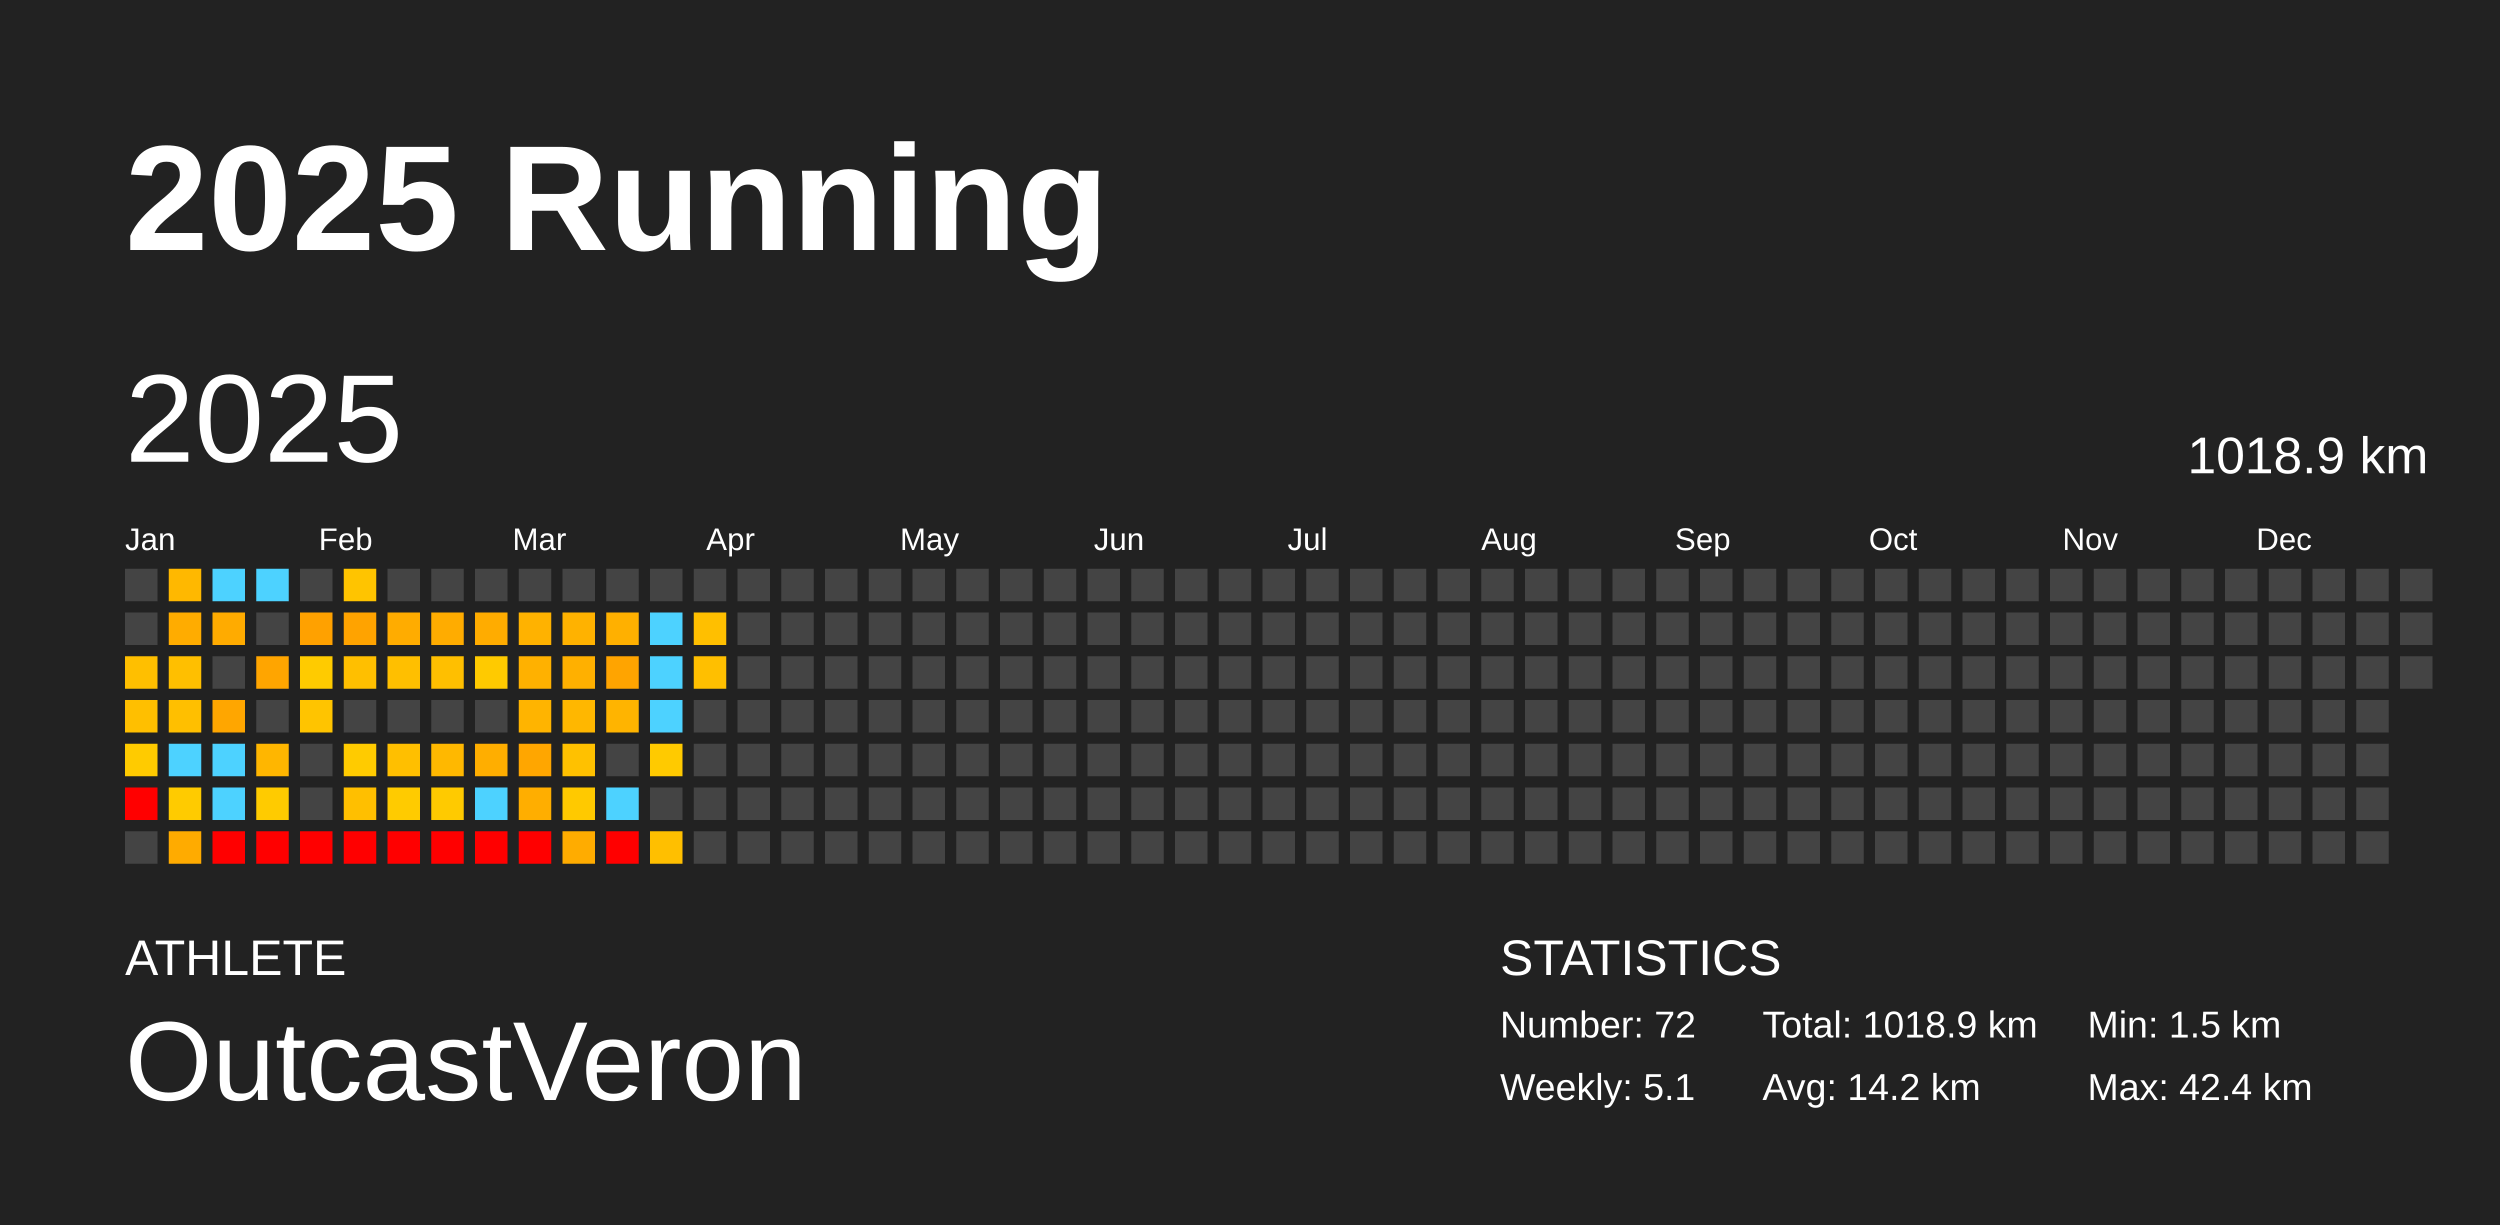
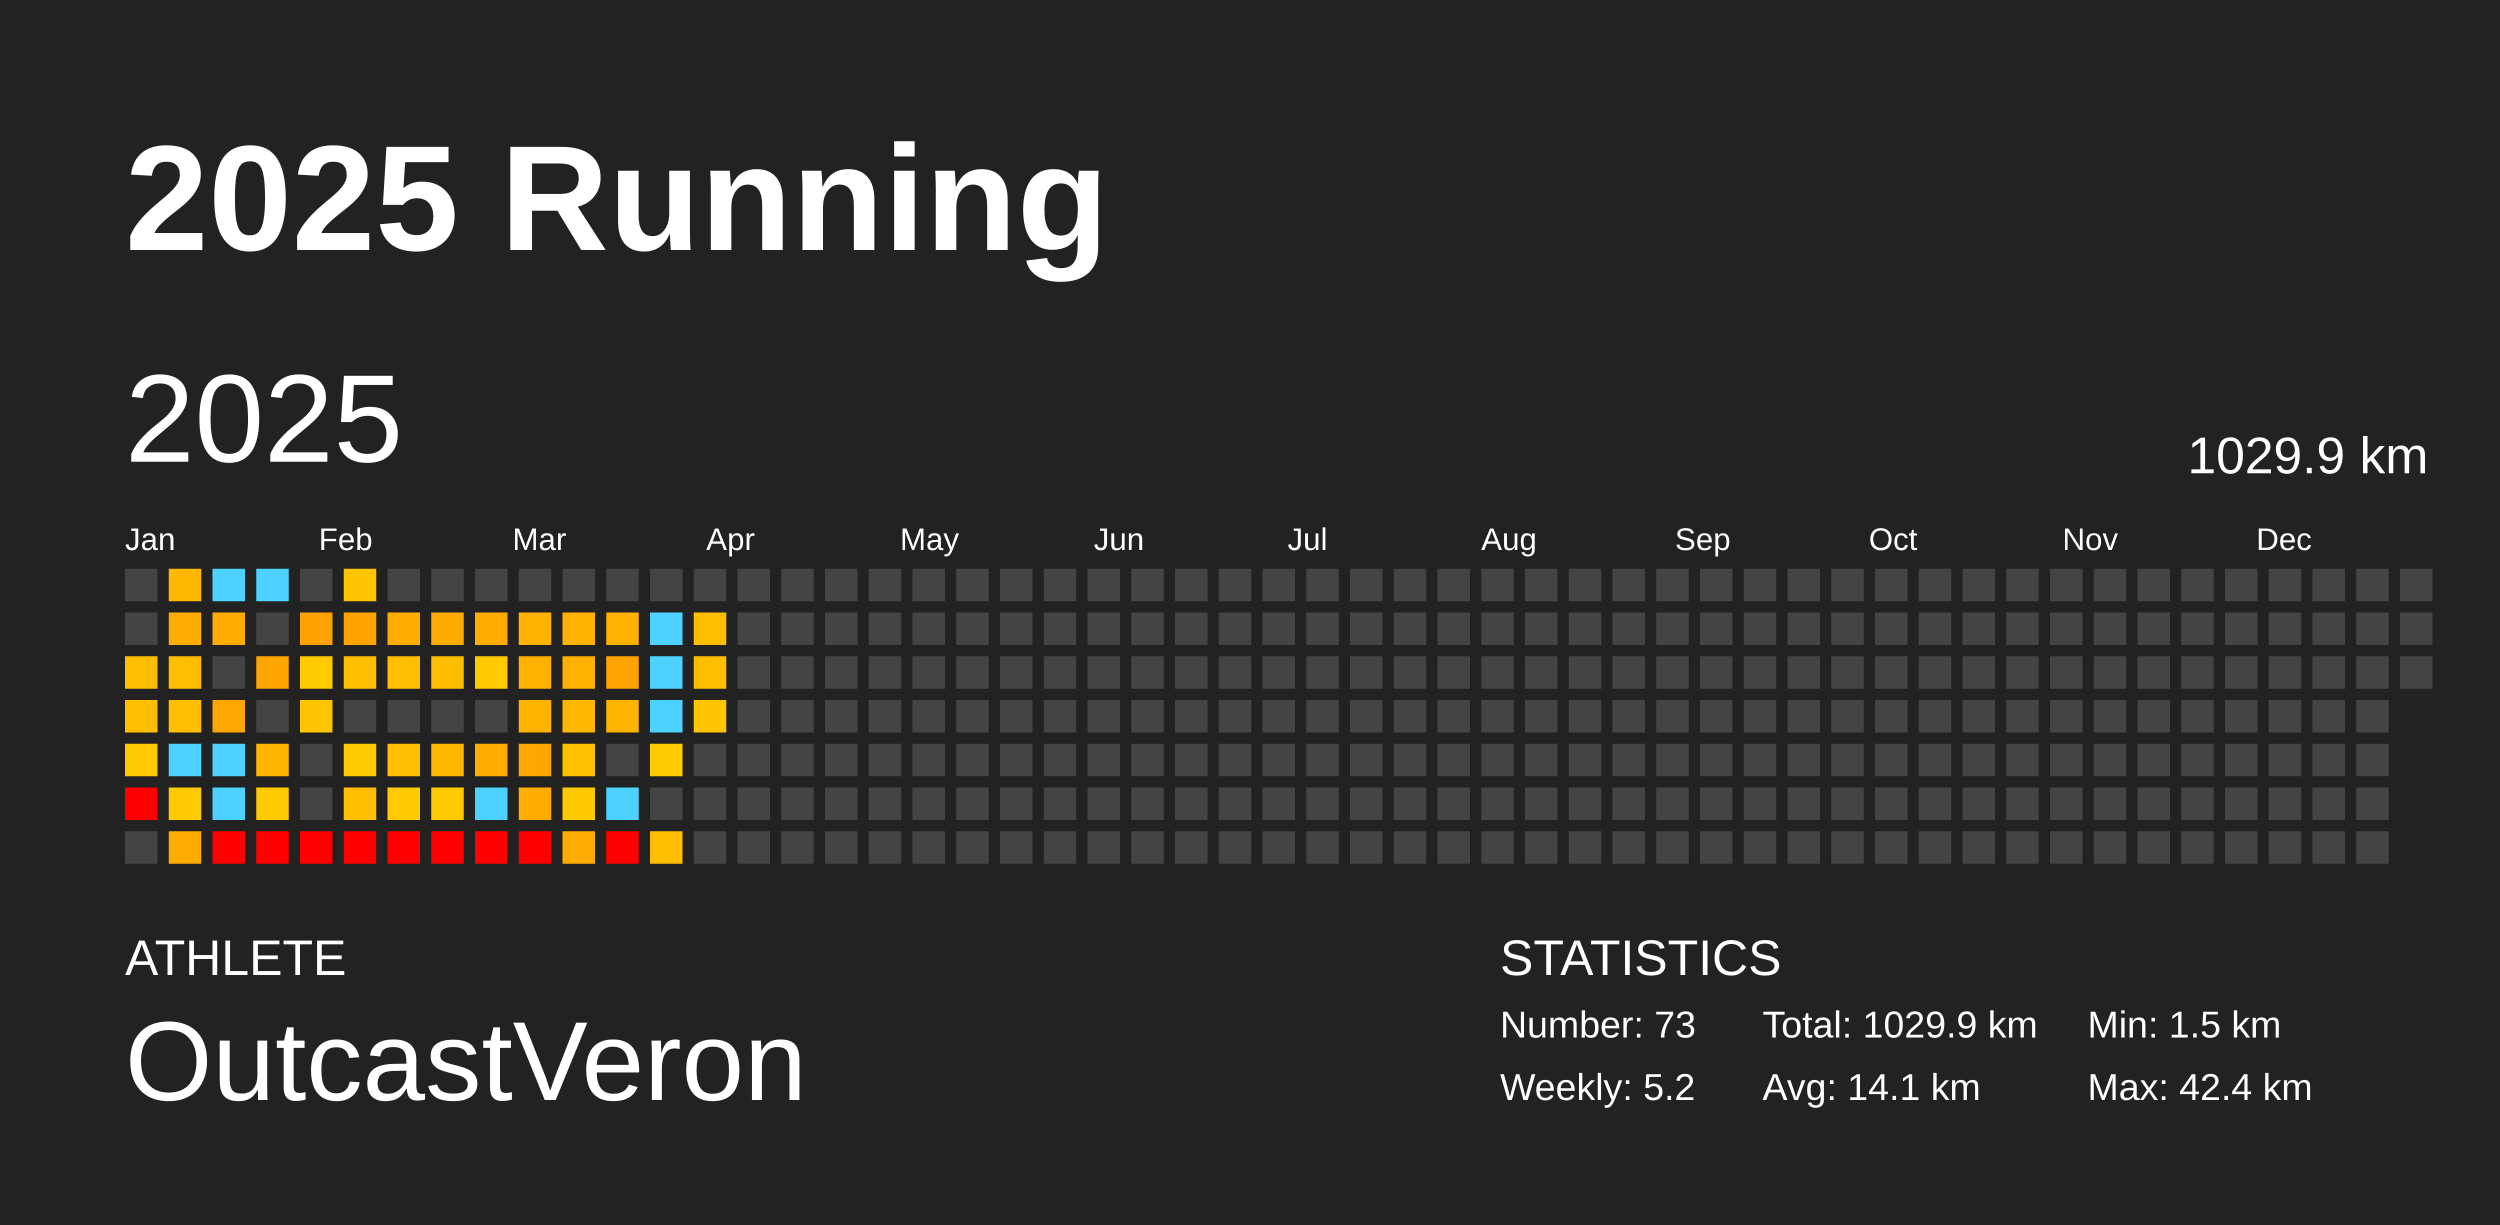
<svg xmlns="http://www.w3.org/2000/svg" baseProfile="full" height="98mm" version="1.1" viewBox="0,0,200,98" width="200mm">
  <defs />
  <rect fill="#222222" height="98" width="200" x="0" y="0" />
  <text fill="#FFFFFF" style="font-size:12px; font-family:Arial; font-weight:bold;" x="10" y="20">2025 Running</text>
  <text fill="#FFFFFF" style="font-size:4px; font-family:Arial" x="10" y="78">ATHLETE</text>
  <text fill="#FFFFFF" style="font-size:9px; font-family:Arial" x="10" y="88">OutcastVeron</text>
  <text fill="#FFFFFF" style="font-size:4px; font-family:Arial" x="120" y="78">STATISTICS</text>
-   <text fill="#FFFFFF" style="font-size:3px; font-family:Arial" x="120" y="83">Number: 72</text>
-   <text fill="#FFFFFF" style="font-size:3px; font-family:Arial" x="120" y="88">Weekly: 5.1</text>
-   <text fill="#FFFFFF" style="font-size:3px; font-family:Arial" x="141" y="83">Total: 1018.9 km</text>
-   <text fill="#FFFFFF" style="font-size:3px; font-family:Arial" x="141" y="88">Avg: 14.2 km</text>
+   <text fill="#FFFFFF" style="font-size:3px; font-family:Arial" x="120" y="83">Number: 73</text>
+   <text fill="#FFFFFF" style="font-size:3px; font-family:Arial" x="120" y="88">Weekly: 5.2</text>
+   <text fill="#FFFFFF" style="font-size:3px; font-family:Arial" x="141" y="83">Total: 1029.9 km</text>
+   <text fill="#FFFFFF" style="font-size:3px; font-family:Arial" x="141" y="88">Avg: 14.1 km</text>
  <text fill="#FFFFFF" style="font-size:3px; font-family:Arial" x="167" y="83">Min: 1.5 km</text>
  <text fill="#FFFFFF" style="font-size:3px; font-family:Arial" x="167" y="88">Max: 42.4 km</text>
  <text dominant-baseline="hanging" fill="#FFFFFF" style="font-size:10.0px; font-family:Arial;" x="10" y="30">2025</text>
-   <text dominant-baseline="hanging" fill="#FFFFFF" style="font-size:4.125px; font-family:Arial;" x="175" y="35">1018.9 km</text>
+   <text dominant-baseline="hanging" fill="#FFFFFF" style="font-size:4.125px; font-family:Arial;" x="175" y="35">1029.9 km</text>
  <text fill="#FFFFFF" style="font-size:2.5px; font-family:Arial" x="10.0" y="44">Jan</text>
  <text fill="#FFFFFF" style="font-size:2.5px; font-family:Arial" x="25.5" y="44">Feb</text>
  <text fill="#FFFFFF" style="font-size:2.5px; font-family:Arial" x="41.0" y="44">Mar</text>
  <text fill="#FFFFFF" style="font-size:2.5px; font-family:Arial" x="56.5" y="44">Apr</text>
  <text fill="#FFFFFF" style="font-size:2.5px; font-family:Arial" x="72.0" y="44">May</text>
  <text fill="#FFFFFF" style="font-size:2.5px; font-family:Arial" x="87.5" y="44">Jun</text>
  <text fill="#FFFFFF" style="font-size:2.5px; font-family:Arial" x="103.0" y="44">Jul</text>
  <text fill="#FFFFFF" style="font-size:2.5px; font-family:Arial" x="118.5" y="44">Aug</text>
  <text fill="#FFFFFF" style="font-size:2.5px; font-family:Arial" x="134.0" y="44">Sep</text>
  <text fill="#FFFFFF" style="font-size:2.5px; font-family:Arial" x="149.5" y="44">Oct</text>
  <text fill="#FFFFFF" style="font-size:2.5px; font-family:Arial" x="165.0" y="44">Nov</text>
  <text fill="#FFFFFF" style="font-size:2.5px; font-family:Arial" x="180.5" y="44">Dec</text>
  <rect fill="#444444" height="2.6" width="2.6" x="10.0" y="45.5" />
  <rect fill="#444444" height="2.6" width="2.6" x="10.0" y="49.0" />
  <rect fill="#ffbf00" height="2.6" width="2.6" x="10.0" y="52.5" />
  <rect fill="#ffbf00" height="2.6" width="2.6" x="10.0" y="56.0" />
  <rect fill="#ffcb00" height="2.6" width="2.6" x="10.0" y="59.5" />
  <rect fill="red" height="2.6" width="2.6" x="10.0" y="63.0" />
  <rect fill="#444444" height="2.6" width="2.6" x="10.0" y="66.5" />
  <rect fill="#ffb800" height="2.6" width="2.6" x="13.5" y="45.5" />
  <rect fill="#ffac00" height="2.6" width="2.6" x="13.5" y="49.0" />
  <rect fill="#ffbf00" height="2.6" width="2.6" x="13.5" y="52.5" />
  <rect fill="#ffbf00" height="2.6" width="2.6" x="13.5" y="56.0" />
  <rect fill="#4dd2ff" height="2.6" width="2.6" x="13.5" y="59.5" />
  <rect fill="#ffcb00" height="2.6" width="2.6" x="13.5" y="63.0" />
  <rect fill="#ffab00" height="2.6" width="2.6" x="13.5" y="66.5" />
  <rect fill="#4dd2ff" height="2.6" width="2.6" x="17.0" y="45.5" />
  <rect fill="#ffab00" height="2.6" width="2.6" x="17.0" y="49.0" />
  <rect fill="#444444" height="2.6" width="2.6" x="17.0" y="52.5" />
  <rect fill="#ffa600" height="2.6" width="2.6" x="17.0" y="56.0" />
  <rect fill="#4dd2ff" height="2.6" width="2.6" x="17.0" y="59.5" />
  <rect fill="#4dd2ff" height="2.6" width="2.6" x="17.0" y="63.0" />
  <rect fill="red" height="2.6" width="2.6" x="17.0" y="66.5" />
  <rect fill="#4dd2ff" height="2.6" width="2.6" x="20.5" y="45.5" />
  <rect fill="#444444" height="2.6" width="2.6" x="20.5" y="49.0" />
  <rect fill="#ffa500" height="2.6" width="2.6" x="20.5" y="52.5" />
  <rect fill="#444444" height="2.6" width="2.6" x="20.5" y="56.0" />
  <rect fill="#ffb600" height="2.6" width="2.6" x="20.5" y="59.5" />
  <rect fill="#ffcb00" height="2.6" width="2.6" x="20.5" y="63.0" />
  <rect fill="red" height="2.6" width="2.6" x="20.5" y="66.5" />
  <rect fill="#444444" height="2.6" width="2.6" x="24.0" y="45.5" />
  <rect fill="#ffa100" height="2.6" width="2.6" x="24.0" y="49.0" />
  <rect fill="#ffcb00" height="2.6" width="2.6" x="24.0" y="52.5" />
  <rect fill="#ffc400" height="2.6" width="2.6" x="24.0" y="56.0" />
  <rect fill="#444444" height="2.6" width="2.6" x="24.0" y="59.5" />
  <rect fill="#444444" height="2.6" width="2.6" x="24.0" y="63.0" />
  <rect fill="red" height="2.6" width="2.6" x="24.0" y="66.5" />
  <rect fill="#ffc400" height="2.6" width="2.6" x="27.5" y="45.5" />
  <rect fill="#ffa300" height="2.6" width="2.6" x="27.5" y="49.0" />
  <rect fill="#ffbf00" height="2.6" width="2.6" x="27.5" y="52.5" />
  <rect fill="#444444" height="2.6" width="2.6" x="27.5" y="56.0" />
  <rect fill="#ffcb00" height="2.6" width="2.6" x="27.5" y="59.5" />
  <rect fill="#ffbf00" height="2.6" width="2.6" x="27.5" y="63.0" />
  <rect fill="red" height="2.6" width="2.6" x="27.5" y="66.5" />
  <rect fill="#444444" height="2.6" width="2.6" x="31.0" y="45.5" />
  <rect fill="#ffac00" height="2.6" width="2.6" x="31.0" y="49.0" />
  <rect fill="#ffbf00" height="2.6" width="2.6" x="31.0" y="52.5" />
  <rect fill="#444444" height="2.6" width="2.6" x="31.0" y="56.0" />
  <rect fill="#ffbf00" height="2.6" width="2.6" x="31.0" y="59.5" />
  <rect fill="#ffcb00" height="2.6" width="2.6" x="31.0" y="63.0" />
  <rect fill="red" height="2.6" width="2.6" x="31.0" y="66.5" />
  <rect fill="#444444" height="2.6" width="2.6" x="34.5" y="45.5" />
  <rect fill="#ffac00" height="2.6" width="2.6" x="34.5" y="49.0" />
  <rect fill="#ffbf00" height="2.6" width="2.6" x="34.5" y="52.5" />
  <rect fill="#444444" height="2.6" width="2.6" x="34.5" y="56.0" />
  <rect fill="#ffb800" height="2.6" width="2.6" x="34.5" y="59.5" />
  <rect fill="#ffca00" height="2.6" width="2.6" x="34.5" y="63.0" />
  <rect fill="red" height="2.6" width="2.6" x="34.5" y="66.5" />
  <rect fill="#444444" height="2.6" width="2.6" x="38.0" y="45.5" />
  <rect fill="#ffac00" height="2.6" width="2.6" x="38.0" y="49.0" />
  <rect fill="#ffca00" height="2.6" width="2.6" x="38.0" y="52.5" />
  <rect fill="#444444" height="2.6" width="2.6" x="38.0" y="56.0" />
  <rect fill="#ffae00" height="2.6" width="2.6" x="38.0" y="59.5" />
  <rect fill="#4dd2ff" height="2.6" width="2.6" x="38.0" y="63.0" />
  <rect fill="red" height="2.6" width="2.6" x="38.0" y="66.5" />
  <rect fill="#444444" height="2.6" width="2.6" x="41.5" y="45.5" />
  <rect fill="#ffb200" height="2.6" width="2.6" x="41.5" y="49.0" />
  <rect fill="#ffb100" height="2.6" width="2.6" x="41.5" y="52.5" />
  <rect fill="#ffb400" height="2.6" width="2.6" x="41.5" y="56.0" />
  <rect fill="#ffa600" height="2.6" width="2.6" x="41.5" y="59.5" />
  <rect fill="#ffae00" height="2.6" width="2.6" x="41.5" y="63.0" />
  <rect fill="red" height="2.6" width="2.6" x="41.5" y="66.5" />
  <rect fill="#444444" height="2.6" width="2.6" x="45.0" y="45.5" />
  <rect fill="#ffb200" height="2.6" width="2.6" x="45.0" y="49.0" />
  <rect fill="#ffb000" height="2.6" width="2.6" x="45.0" y="52.5" />
  <rect fill="#ffb700" height="2.6" width="2.6" x="45.0" y="56.0" />
  <rect fill="#ffc100" height="2.6" width="2.6" x="45.0" y="59.5" />
  <rect fill="#ffc900" height="2.6" width="2.6" x="45.0" y="63.0" />
  <rect fill="#ffac00" height="2.6" width="2.6" x="45.0" y="66.5" />
  <rect fill="#444444" height="2.6" width="2.6" x="48.5" y="45.5" />
  <rect fill="#ffb000" height="2.6" width="2.6" x="48.5" y="49.0" />
  <rect fill="#ffa400" height="2.6" width="2.6" x="48.5" y="52.5" />
  <rect fill="#ffb400" height="2.6" width="2.6" x="48.5" y="56.0" />
  <rect fill="#444444" height="2.6" width="2.6" x="48.5" y="59.5" />
  <rect fill="#4dd2ff" height="2.6" width="2.6" x="48.5" y="63.0" />
  <rect fill="red" height="2.6" width="2.6" x="48.5" y="66.5" />
  <rect fill="#444444" height="2.6" width="2.6" x="52.0" y="45.5" />
  <rect fill="#4dd2ff" height="2.6" width="2.6" x="52.0" y="49.0" />
  <rect fill="#4dd2ff" height="2.6" width="2.6" x="52.0" y="52.5" />
  <rect fill="#4dd2ff" height="2.6" width="2.6" x="52.0" y="56.0" />
  <rect fill="#ffca00" height="2.6" width="2.6" x="52.0" y="59.5" />
  <rect fill="#444444" height="2.6" width="2.6" x="52.0" y="63.0" />
  <rect fill="#ffbf00" height="2.6" width="2.6" x="52.0" y="66.5" />
  <rect fill="#444444" height="2.6" width="2.6" x="55.5" y="45.5" />
  <rect fill="#ffbf00" height="2.6" width="2.6" x="55.5" y="49.0" />
  <rect fill="#ffbf00" height="2.6" width="2.6" x="55.5" y="52.5" />
-   <rect fill="#444444" height="2.6" width="2.6" x="55.5" y="56.0" />
+   <rect fill="#ffc500" height="2.6" width="2.6" x="55.5" y="56.0" />
  <rect fill="#444444" height="2.6" width="2.6" x="55.5" y="59.5" />
  <rect fill="#444444" height="2.6" width="2.6" x="55.5" y="63.0" />
  <rect fill="#444444" height="2.6" width="2.6" x="55.5" y="66.5" />
  <rect fill="#444444" height="2.6" width="2.6" x="59.0" y="45.5" />
  <rect fill="#444444" height="2.6" width="2.6" x="59.0" y="49.0" />
  <rect fill="#444444" height="2.6" width="2.6" x="59.0" y="52.5" />
  <rect fill="#444444" height="2.6" width="2.6" x="59.0" y="56.0" />
  <rect fill="#444444" height="2.6" width="2.6" x="59.0" y="59.5" />
  <rect fill="#444444" height="2.6" width="2.6" x="59.0" y="63.0" />
  <rect fill="#444444" height="2.6" width="2.6" x="59.0" y="66.5" />
  <rect fill="#444444" height="2.6" width="2.6" x="62.5" y="45.5" />
  <rect fill="#444444" height="2.6" width="2.6" x="62.5" y="49.0" />
  <rect fill="#444444" height="2.6" width="2.6" x="62.5" y="52.5" />
  <rect fill="#444444" height="2.6" width="2.6" x="62.5" y="56.0" />
  <rect fill="#444444" height="2.6" width="2.6" x="62.5" y="59.5" />
  <rect fill="#444444" height="2.6" width="2.6" x="62.5" y="63.0" />
  <rect fill="#444444" height="2.6" width="2.6" x="62.5" y="66.5" />
  <rect fill="#444444" height="2.6" width="2.6" x="66.0" y="45.5" />
  <rect fill="#444444" height="2.6" width="2.6" x="66.0" y="49.0" />
  <rect fill="#444444" height="2.6" width="2.6" x="66.0" y="52.5" />
  <rect fill="#444444" height="2.6" width="2.6" x="66.0" y="56.0" />
  <rect fill="#444444" height="2.6" width="2.6" x="66.0" y="59.5" />
  <rect fill="#444444" height="2.6" width="2.6" x="66.0" y="63.0" />
  <rect fill="#444444" height="2.6" width="2.6" x="66.0" y="66.5" />
  <rect fill="#444444" height="2.6" width="2.6" x="69.5" y="45.5" />
  <rect fill="#444444" height="2.6" width="2.6" x="69.5" y="49.0" />
  <rect fill="#444444" height="2.6" width="2.6" x="69.5" y="52.5" />
  <rect fill="#444444" height="2.6" width="2.6" x="69.5" y="56.0" />
  <rect fill="#444444" height="2.6" width="2.6" x="69.5" y="59.5" />
  <rect fill="#444444" height="2.6" width="2.6" x="69.5" y="63.0" />
  <rect fill="#444444" height="2.6" width="2.6" x="69.5" y="66.5" />
  <rect fill="#444444" height="2.6" width="2.6" x="73.0" y="45.5" />
  <rect fill="#444444" height="2.6" width="2.6" x="73.0" y="49.0" />
  <rect fill="#444444" height="2.6" width="2.6" x="73.0" y="52.5" />
  <rect fill="#444444" height="2.6" width="2.6" x="73.0" y="56.0" />
  <rect fill="#444444" height="2.6" width="2.6" x="73.0" y="59.5" />
  <rect fill="#444444" height="2.6" width="2.6" x="73.0" y="63.0" />
  <rect fill="#444444" height="2.6" width="2.6" x="73.0" y="66.5" />
  <rect fill="#444444" height="2.6" width="2.6" x="76.5" y="45.5" />
  <rect fill="#444444" height="2.6" width="2.6" x="76.5" y="49.0" />
  <rect fill="#444444" height="2.6" width="2.6" x="76.5" y="52.5" />
  <rect fill="#444444" height="2.6" width="2.6" x="76.5" y="56.0" />
  <rect fill="#444444" height="2.6" width="2.6" x="76.5" y="59.5" />
  <rect fill="#444444" height="2.6" width="2.6" x="76.5" y="63.0" />
  <rect fill="#444444" height="2.6" width="2.6" x="76.5" y="66.5" />
  <rect fill="#444444" height="2.6" width="2.6" x="80.0" y="45.5" />
  <rect fill="#444444" height="2.6" width="2.6" x="80.0" y="49.0" />
  <rect fill="#444444" height="2.6" width="2.6" x="80.0" y="52.5" />
  <rect fill="#444444" height="2.6" width="2.6" x="80.0" y="56.0" />
  <rect fill="#444444" height="2.6" width="2.6" x="80.0" y="59.5" />
  <rect fill="#444444" height="2.6" width="2.6" x="80.0" y="63.0" />
  <rect fill="#444444" height="2.6" width="2.6" x="80.0" y="66.5" />
  <rect fill="#444444" height="2.6" width="2.6" x="83.5" y="45.5" />
  <rect fill="#444444" height="2.6" width="2.6" x="83.5" y="49.0" />
  <rect fill="#444444" height="2.6" width="2.6" x="83.5" y="52.5" />
  <rect fill="#444444" height="2.6" width="2.6" x="83.5" y="56.0" />
  <rect fill="#444444" height="2.6" width="2.6" x="83.5" y="59.5" />
  <rect fill="#444444" height="2.6" width="2.6" x="83.5" y="63.0" />
  <rect fill="#444444" height="2.6" width="2.6" x="83.5" y="66.5" />
  <rect fill="#444444" height="2.6" width="2.6" x="87.0" y="45.5" />
  <rect fill="#444444" height="2.6" width="2.6" x="87.0" y="49.0" />
  <rect fill="#444444" height="2.6" width="2.6" x="87.0" y="52.5" />
  <rect fill="#444444" height="2.6" width="2.6" x="87.0" y="56.0" />
  <rect fill="#444444" height="2.6" width="2.6" x="87.0" y="59.5" />
  <rect fill="#444444" height="2.6" width="2.6" x="87.0" y="63.0" />
  <rect fill="#444444" height="2.6" width="2.6" x="87.0" y="66.5" />
  <rect fill="#444444" height="2.6" width="2.6" x="90.5" y="45.5" />
  <rect fill="#444444" height="2.6" width="2.6" x="90.5" y="49.0" />
  <rect fill="#444444" height="2.6" width="2.6" x="90.5" y="52.5" />
  <rect fill="#444444" height="2.6" width="2.6" x="90.5" y="56.0" />
  <rect fill="#444444" height="2.6" width="2.6" x="90.5" y="59.5" />
  <rect fill="#444444" height="2.6" width="2.6" x="90.5" y="63.0" />
  <rect fill="#444444" height="2.6" width="2.6" x="90.5" y="66.5" />
  <rect fill="#444444" height="2.6" width="2.6" x="94.0" y="45.5" />
  <rect fill="#444444" height="2.6" width="2.6" x="94.0" y="49.0" />
  <rect fill="#444444" height="2.6" width="2.6" x="94.0" y="52.5" />
  <rect fill="#444444" height="2.6" width="2.6" x="94.0" y="56.0" />
  <rect fill="#444444" height="2.6" width="2.6" x="94.0" y="59.5" />
  <rect fill="#444444" height="2.6" width="2.6" x="94.0" y="63.0" />
  <rect fill="#444444" height="2.6" width="2.6" x="94.0" y="66.5" />
  <rect fill="#444444" height="2.6" width="2.6" x="97.5" y="45.5" />
  <rect fill="#444444" height="2.6" width="2.6" x="97.5" y="49.0" />
  <rect fill="#444444" height="2.6" width="2.6" x="97.5" y="52.5" />
  <rect fill="#444444" height="2.6" width="2.6" x="97.5" y="56.0" />
  <rect fill="#444444" height="2.6" width="2.6" x="97.5" y="59.5" />
  <rect fill="#444444" height="2.6" width="2.6" x="97.5" y="63.0" />
  <rect fill="#444444" height="2.6" width="2.6" x="97.5" y="66.5" />
  <rect fill="#444444" height="2.6" width="2.6" x="101.0" y="45.5" />
  <rect fill="#444444" height="2.6" width="2.6" x="101.0" y="49.0" />
  <rect fill="#444444" height="2.6" width="2.6" x="101.0" y="52.5" />
  <rect fill="#444444" height="2.6" width="2.6" x="101.0" y="56.0" />
  <rect fill="#444444" height="2.6" width="2.6" x="101.0" y="59.5" />
  <rect fill="#444444" height="2.6" width="2.6" x="101.0" y="63.0" />
  <rect fill="#444444" height="2.6" width="2.6" x="101.0" y="66.5" />
  <rect fill="#444444" height="2.6" width="2.6" x="104.5" y="45.5" />
  <rect fill="#444444" height="2.6" width="2.6" x="104.5" y="49.0" />
  <rect fill="#444444" height="2.6" width="2.6" x="104.5" y="52.5" />
  <rect fill="#444444" height="2.6" width="2.6" x="104.5" y="56.0" />
  <rect fill="#444444" height="2.6" width="2.6" x="104.5" y="59.5" />
  <rect fill="#444444" height="2.6" width="2.6" x="104.5" y="63.0" />
  <rect fill="#444444" height="2.6" width="2.6" x="104.5" y="66.5" />
  <rect fill="#444444" height="2.6" width="2.6" x="108.0" y="45.5" />
  <rect fill="#444444" height="2.6" width="2.6" x="108.0" y="49.0" />
  <rect fill="#444444" height="2.6" width="2.6" x="108.0" y="52.5" />
  <rect fill="#444444" height="2.6" width="2.6" x="108.0" y="56.0" />
  <rect fill="#444444" height="2.6" width="2.6" x="108.0" y="59.5" />
  <rect fill="#444444" height="2.6" width="2.6" x="108.0" y="63.0" />
  <rect fill="#444444" height="2.6" width="2.6" x="108.0" y="66.5" />
  <rect fill="#444444" height="2.6" width="2.6" x="111.5" y="45.5" />
  <rect fill="#444444" height="2.6" width="2.6" x="111.5" y="49.0" />
  <rect fill="#444444" height="2.6" width="2.6" x="111.5" y="52.5" />
  <rect fill="#444444" height="2.6" width="2.6" x="111.5" y="56.0" />
  <rect fill="#444444" height="2.6" width="2.6" x="111.5" y="59.5" />
  <rect fill="#444444" height="2.6" width="2.6" x="111.5" y="63.0" />
  <rect fill="#444444" height="2.6" width="2.6" x="111.5" y="66.5" />
  <rect fill="#444444" height="2.6" width="2.6" x="115.0" y="45.5" />
  <rect fill="#444444" height="2.6" width="2.6" x="115.0" y="49.0" />
  <rect fill="#444444" height="2.6" width="2.6" x="115.0" y="52.5" />
  <rect fill="#444444" height="2.6" width="2.6" x="115.0" y="56.0" />
  <rect fill="#444444" height="2.6" width="2.6" x="115.0" y="59.5" />
  <rect fill="#444444" height="2.6" width="2.6" x="115.0" y="63.0" />
  <rect fill="#444444" height="2.6" width="2.6" x="115.0" y="66.5" />
  <rect fill="#444444" height="2.6" width="2.6" x="118.5" y="45.5" />
  <rect fill="#444444" height="2.6" width="2.6" x="118.5" y="49.0" />
  <rect fill="#444444" height="2.6" width="2.6" x="118.5" y="52.5" />
  <rect fill="#444444" height="2.6" width="2.6" x="118.5" y="56.0" />
  <rect fill="#444444" height="2.6" width="2.6" x="118.5" y="59.5" />
  <rect fill="#444444" height="2.6" width="2.6" x="118.5" y="63.0" />
  <rect fill="#444444" height="2.6" width="2.6" x="118.5" y="66.5" />
  <rect fill="#444444" height="2.6" width="2.6" x="122.0" y="45.5" />
  <rect fill="#444444" height="2.6" width="2.6" x="122.0" y="49.0" />
  <rect fill="#444444" height="2.6" width="2.6" x="122.0" y="52.5" />
  <rect fill="#444444" height="2.6" width="2.6" x="122.0" y="56.0" />
  <rect fill="#444444" height="2.6" width="2.6" x="122.0" y="59.5" />
  <rect fill="#444444" height="2.6" width="2.6" x="122.0" y="63.0" />
  <rect fill="#444444" height="2.6" width="2.6" x="122.0" y="66.5" />
  <rect fill="#444444" height="2.6" width="2.6" x="125.5" y="45.5" />
  <rect fill="#444444" height="2.6" width="2.6" x="125.5" y="49.0" />
  <rect fill="#444444" height="2.6" width="2.6" x="125.5" y="52.5" />
  <rect fill="#444444" height="2.6" width="2.6" x="125.5" y="56.0" />
  <rect fill="#444444" height="2.6" width="2.6" x="125.5" y="59.5" />
  <rect fill="#444444" height="2.6" width="2.6" x="125.5" y="63.0" />
  <rect fill="#444444" height="2.6" width="2.6" x="125.5" y="66.5" />
  <rect fill="#444444" height="2.6" width="2.6" x="129.0" y="45.5" />
  <rect fill="#444444" height="2.6" width="2.6" x="129.0" y="49.0" />
  <rect fill="#444444" height="2.6" width="2.6" x="129.0" y="52.5" />
  <rect fill="#444444" height="2.6" width="2.6" x="129.0" y="56.0" />
  <rect fill="#444444" height="2.6" width="2.6" x="129.0" y="59.5" />
  <rect fill="#444444" height="2.6" width="2.6" x="129.0" y="63.0" />
  <rect fill="#444444" height="2.6" width="2.6" x="129.0" y="66.5" />
  <rect fill="#444444" height="2.6" width="2.6" x="132.5" y="45.5" />
  <rect fill="#444444" height="2.6" width="2.6" x="132.5" y="49.0" />
  <rect fill="#444444" height="2.6" width="2.6" x="132.5" y="52.5" />
  <rect fill="#444444" height="2.6" width="2.6" x="132.5" y="56.0" />
  <rect fill="#444444" height="2.6" width="2.6" x="132.5" y="59.5" />
  <rect fill="#444444" height="2.6" width="2.6" x="132.5" y="63.0" />
  <rect fill="#444444" height="2.6" width="2.6" x="132.5" y="66.5" />
  <rect fill="#444444" height="2.6" width="2.6" x="136.0" y="45.5" />
  <rect fill="#444444" height="2.6" width="2.6" x="136.0" y="49.0" />
  <rect fill="#444444" height="2.6" width="2.6" x="136.0" y="52.5" />
  <rect fill="#444444" height="2.6" width="2.6" x="136.0" y="56.0" />
  <rect fill="#444444" height="2.6" width="2.6" x="136.0" y="59.5" />
  <rect fill="#444444" height="2.6" width="2.6" x="136.0" y="63.0" />
  <rect fill="#444444" height="2.6" width="2.6" x="136.0" y="66.5" />
  <rect fill="#444444" height="2.6" width="2.6" x="139.5" y="45.5" />
  <rect fill="#444444" height="2.6" width="2.6" x="139.5" y="49.0" />
  <rect fill="#444444" height="2.6" width="2.6" x="139.5" y="52.5" />
  <rect fill="#444444" height="2.6" width="2.6" x="139.5" y="56.0" />
  <rect fill="#444444" height="2.6" width="2.6" x="139.5" y="59.5" />
  <rect fill="#444444" height="2.6" width="2.6" x="139.5" y="63.0" />
  <rect fill="#444444" height="2.6" width="2.6" x="139.5" y="66.5" />
  <rect fill="#444444" height="2.6" width="2.6" x="143.0" y="45.5" />
  <rect fill="#444444" height="2.6" width="2.6" x="143.0" y="49.0" />
  <rect fill="#444444" height="2.6" width="2.6" x="143.0" y="52.5" />
  <rect fill="#444444" height="2.6" width="2.6" x="143.0" y="56.0" />
  <rect fill="#444444" height="2.6" width="2.6" x="143.0" y="59.5" />
  <rect fill="#444444" height="2.6" width="2.6" x="143.0" y="63.0" />
  <rect fill="#444444" height="2.6" width="2.6" x="143.0" y="66.5" />
  <rect fill="#444444" height="2.6" width="2.6" x="146.5" y="45.5" />
  <rect fill="#444444" height="2.6" width="2.6" x="146.5" y="49.0" />
  <rect fill="#444444" height="2.6" width="2.6" x="146.5" y="52.5" />
  <rect fill="#444444" height="2.6" width="2.6" x="146.5" y="56.0" />
  <rect fill="#444444" height="2.6" width="2.6" x="146.5" y="59.5" />
  <rect fill="#444444" height="2.6" width="2.6" x="146.5" y="63.0" />
  <rect fill="#444444" height="2.6" width="2.6" x="146.5" y="66.5" />
  <rect fill="#444444" height="2.6" width="2.6" x="150.0" y="45.5" />
  <rect fill="#444444" height="2.6" width="2.6" x="150.0" y="49.0" />
  <rect fill="#444444" height="2.6" width="2.6" x="150.0" y="52.5" />
  <rect fill="#444444" height="2.6" width="2.6" x="150.0" y="56.0" />
  <rect fill="#444444" height="2.6" width="2.6" x="150.0" y="59.5" />
  <rect fill="#444444" height="2.6" width="2.6" x="150.0" y="63.0" />
  <rect fill="#444444" height="2.6" width="2.6" x="150.0" y="66.5" />
  <rect fill="#444444" height="2.6" width="2.6" x="153.5" y="45.5" />
  <rect fill="#444444" height="2.6" width="2.6" x="153.5" y="49.0" />
  <rect fill="#444444" height="2.6" width="2.6" x="153.5" y="52.5" />
  <rect fill="#444444" height="2.6" width="2.6" x="153.5" y="56.0" />
  <rect fill="#444444" height="2.6" width="2.6" x="153.5" y="59.5" />
  <rect fill="#444444" height="2.6" width="2.6" x="153.5" y="63.0" />
  <rect fill="#444444" height="2.6" width="2.6" x="153.5" y="66.5" />
  <rect fill="#444444" height="2.6" width="2.6" x="157.0" y="45.5" />
  <rect fill="#444444" height="2.6" width="2.6" x="157.0" y="49.0" />
  <rect fill="#444444" height="2.6" width="2.6" x="157.0" y="52.5" />
  <rect fill="#444444" height="2.6" width="2.6" x="157.0" y="56.0" />
  <rect fill="#444444" height="2.6" width="2.6" x="157.0" y="59.5" />
  <rect fill="#444444" height="2.6" width="2.6" x="157.0" y="63.0" />
  <rect fill="#444444" height="2.6" width="2.6" x="157.0" y="66.5" />
  <rect fill="#444444" height="2.6" width="2.6" x="160.5" y="45.5" />
  <rect fill="#444444" height="2.6" width="2.6" x="160.5" y="49.0" />
  <rect fill="#444444" height="2.6" width="2.6" x="160.5" y="52.5" />
  <rect fill="#444444" height="2.6" width="2.6" x="160.5" y="56.0" />
  <rect fill="#444444" height="2.6" width="2.6" x="160.5" y="59.5" />
  <rect fill="#444444" height="2.6" width="2.6" x="160.5" y="63.0" />
  <rect fill="#444444" height="2.6" width="2.6" x="160.5" y="66.5" />
  <rect fill="#444444" height="2.6" width="2.6" x="164.0" y="45.5" />
  <rect fill="#444444" height="2.6" width="2.6" x="164.0" y="49.0" />
  <rect fill="#444444" height="2.6" width="2.6" x="164.0" y="52.5" />
  <rect fill="#444444" height="2.6" width="2.6" x="164.0" y="56.0" />
  <rect fill="#444444" height="2.6" width="2.6" x="164.0" y="59.5" />
  <rect fill="#444444" height="2.6" width="2.6" x="164.0" y="63.0" />
  <rect fill="#444444" height="2.6" width="2.6" x="164.0" y="66.5" />
  <rect fill="#444444" height="2.6" width="2.6" x="167.5" y="45.5" />
  <rect fill="#444444" height="2.6" width="2.6" x="167.5" y="49.0" />
  <rect fill="#444444" height="2.6" width="2.6" x="167.5" y="52.5" />
  <rect fill="#444444" height="2.6" width="2.6" x="167.5" y="56.0" />
  <rect fill="#444444" height="2.6" width="2.6" x="167.5" y="59.5" />
  <rect fill="#444444" height="2.6" width="2.6" x="167.5" y="63.0" />
  <rect fill="#444444" height="2.6" width="2.6" x="167.5" y="66.5" />
  <rect fill="#444444" height="2.6" width="2.6" x="171.0" y="45.5" />
  <rect fill="#444444" height="2.6" width="2.6" x="171.0" y="49.0" />
  <rect fill="#444444" height="2.6" width="2.6" x="171.0" y="52.5" />
  <rect fill="#444444" height="2.6" width="2.6" x="171.0" y="56.0" />
  <rect fill="#444444" height="2.6" width="2.6" x="171.0" y="59.5" />
  <rect fill="#444444" height="2.6" width="2.6" x="171.0" y="63.0" />
  <rect fill="#444444" height="2.6" width="2.6" x="171.0" y="66.5" />
  <rect fill="#444444" height="2.6" width="2.6" x="174.5" y="45.5" />
  <rect fill="#444444" height="2.6" width="2.6" x="174.5" y="49.0" />
  <rect fill="#444444" height="2.6" width="2.6" x="174.5" y="52.5" />
  <rect fill="#444444" height="2.6" width="2.6" x="174.5" y="56.0" />
  <rect fill="#444444" height="2.6" width="2.6" x="174.5" y="59.5" />
  <rect fill="#444444" height="2.6" width="2.6" x="174.5" y="63.0" />
  <rect fill="#444444" height="2.6" width="2.6" x="174.5" y="66.5" />
  <rect fill="#444444" height="2.6" width="2.6" x="178.0" y="45.5" />
  <rect fill="#444444" height="2.6" width="2.6" x="178.0" y="49.0" />
  <rect fill="#444444" height="2.6" width="2.6" x="178.0" y="52.5" />
  <rect fill="#444444" height="2.6" width="2.6" x="178.0" y="56.0" />
  <rect fill="#444444" height="2.6" width="2.6" x="178.0" y="59.5" />
  <rect fill="#444444" height="2.6" width="2.6" x="178.0" y="63.0" />
  <rect fill="#444444" height="2.6" width="2.6" x="178.0" y="66.5" />
  <rect fill="#444444" height="2.6" width="2.6" x="181.5" y="45.5" />
  <rect fill="#444444" height="2.6" width="2.6" x="181.5" y="49.0" />
  <rect fill="#444444" height="2.6" width="2.6" x="181.5" y="52.5" />
  <rect fill="#444444" height="2.6" width="2.6" x="181.5" y="56.0" />
  <rect fill="#444444" height="2.6" width="2.6" x="181.5" y="59.5" />
  <rect fill="#444444" height="2.6" width="2.6" x="181.5" y="63.0" />
  <rect fill="#444444" height="2.6" width="2.6" x="181.5" y="66.5" />
  <rect fill="#444444" height="2.6" width="2.6" x="185.0" y="45.5" />
  <rect fill="#444444" height="2.6" width="2.6" x="185.0" y="49.0" />
  <rect fill="#444444" height="2.6" width="2.6" x="185.0" y="52.5" />
  <rect fill="#444444" height="2.6" width="2.6" x="185.0" y="56.0" />
  <rect fill="#444444" height="2.6" width="2.6" x="185.0" y="59.5" />
  <rect fill="#444444" height="2.6" width="2.6" x="185.0" y="63.0" />
  <rect fill="#444444" height="2.6" width="2.6" x="185.0" y="66.5" />
  <rect fill="#444444" height="2.6" width="2.6" x="188.5" y="45.5" />
  <rect fill="#444444" height="2.6" width="2.6" x="188.5" y="49.0" />
  <rect fill="#444444" height="2.6" width="2.6" x="188.5" y="52.5" />
  <rect fill="#444444" height="2.6" width="2.6" x="188.5" y="56.0" />
  <rect fill="#444444" height="2.6" width="2.6" x="188.5" y="59.5" />
  <rect fill="#444444" height="2.6" width="2.6" x="188.5" y="63.0" />
  <rect fill="#444444" height="2.6" width="2.6" x="188.5" y="66.5" />
  <rect fill="#444444" height="2.6" width="2.6" x="192.0" y="45.5" />
  <rect fill="#444444" height="2.6" width="2.6" x="192.0" y="49.0" />
  <rect fill="#444444" height="2.6" width="2.6" x="192.0" y="52.5" />
</svg>
